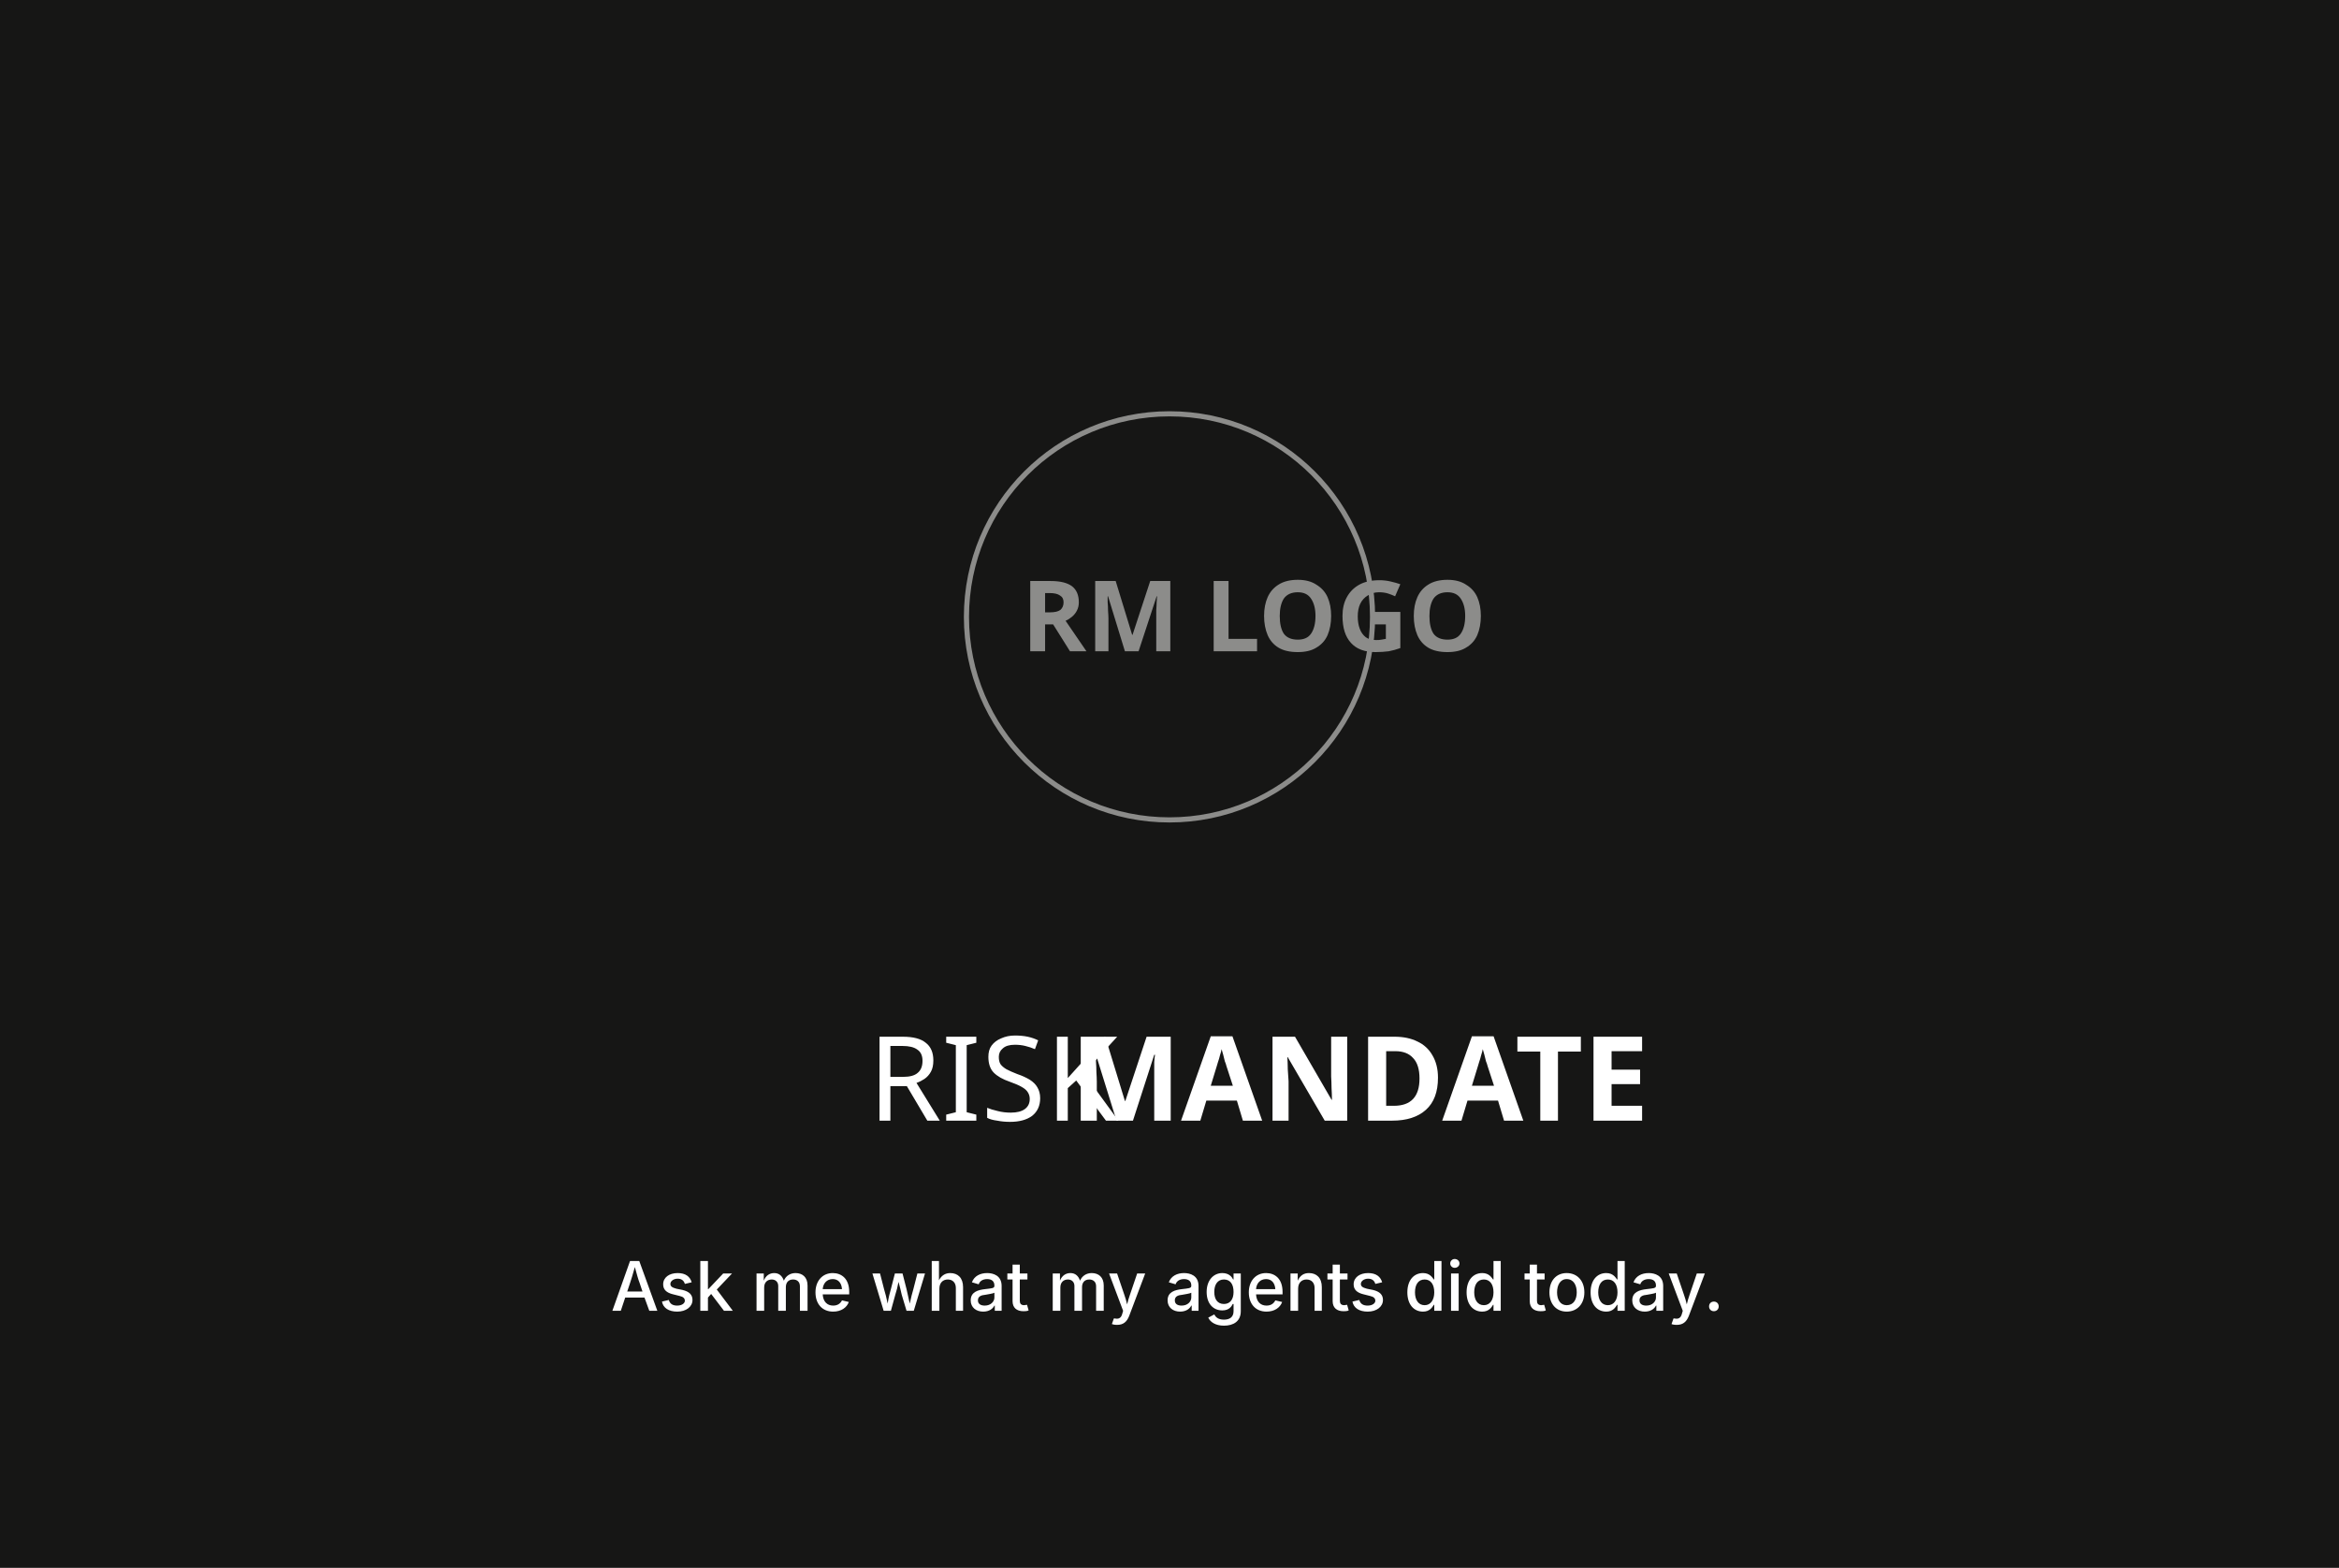
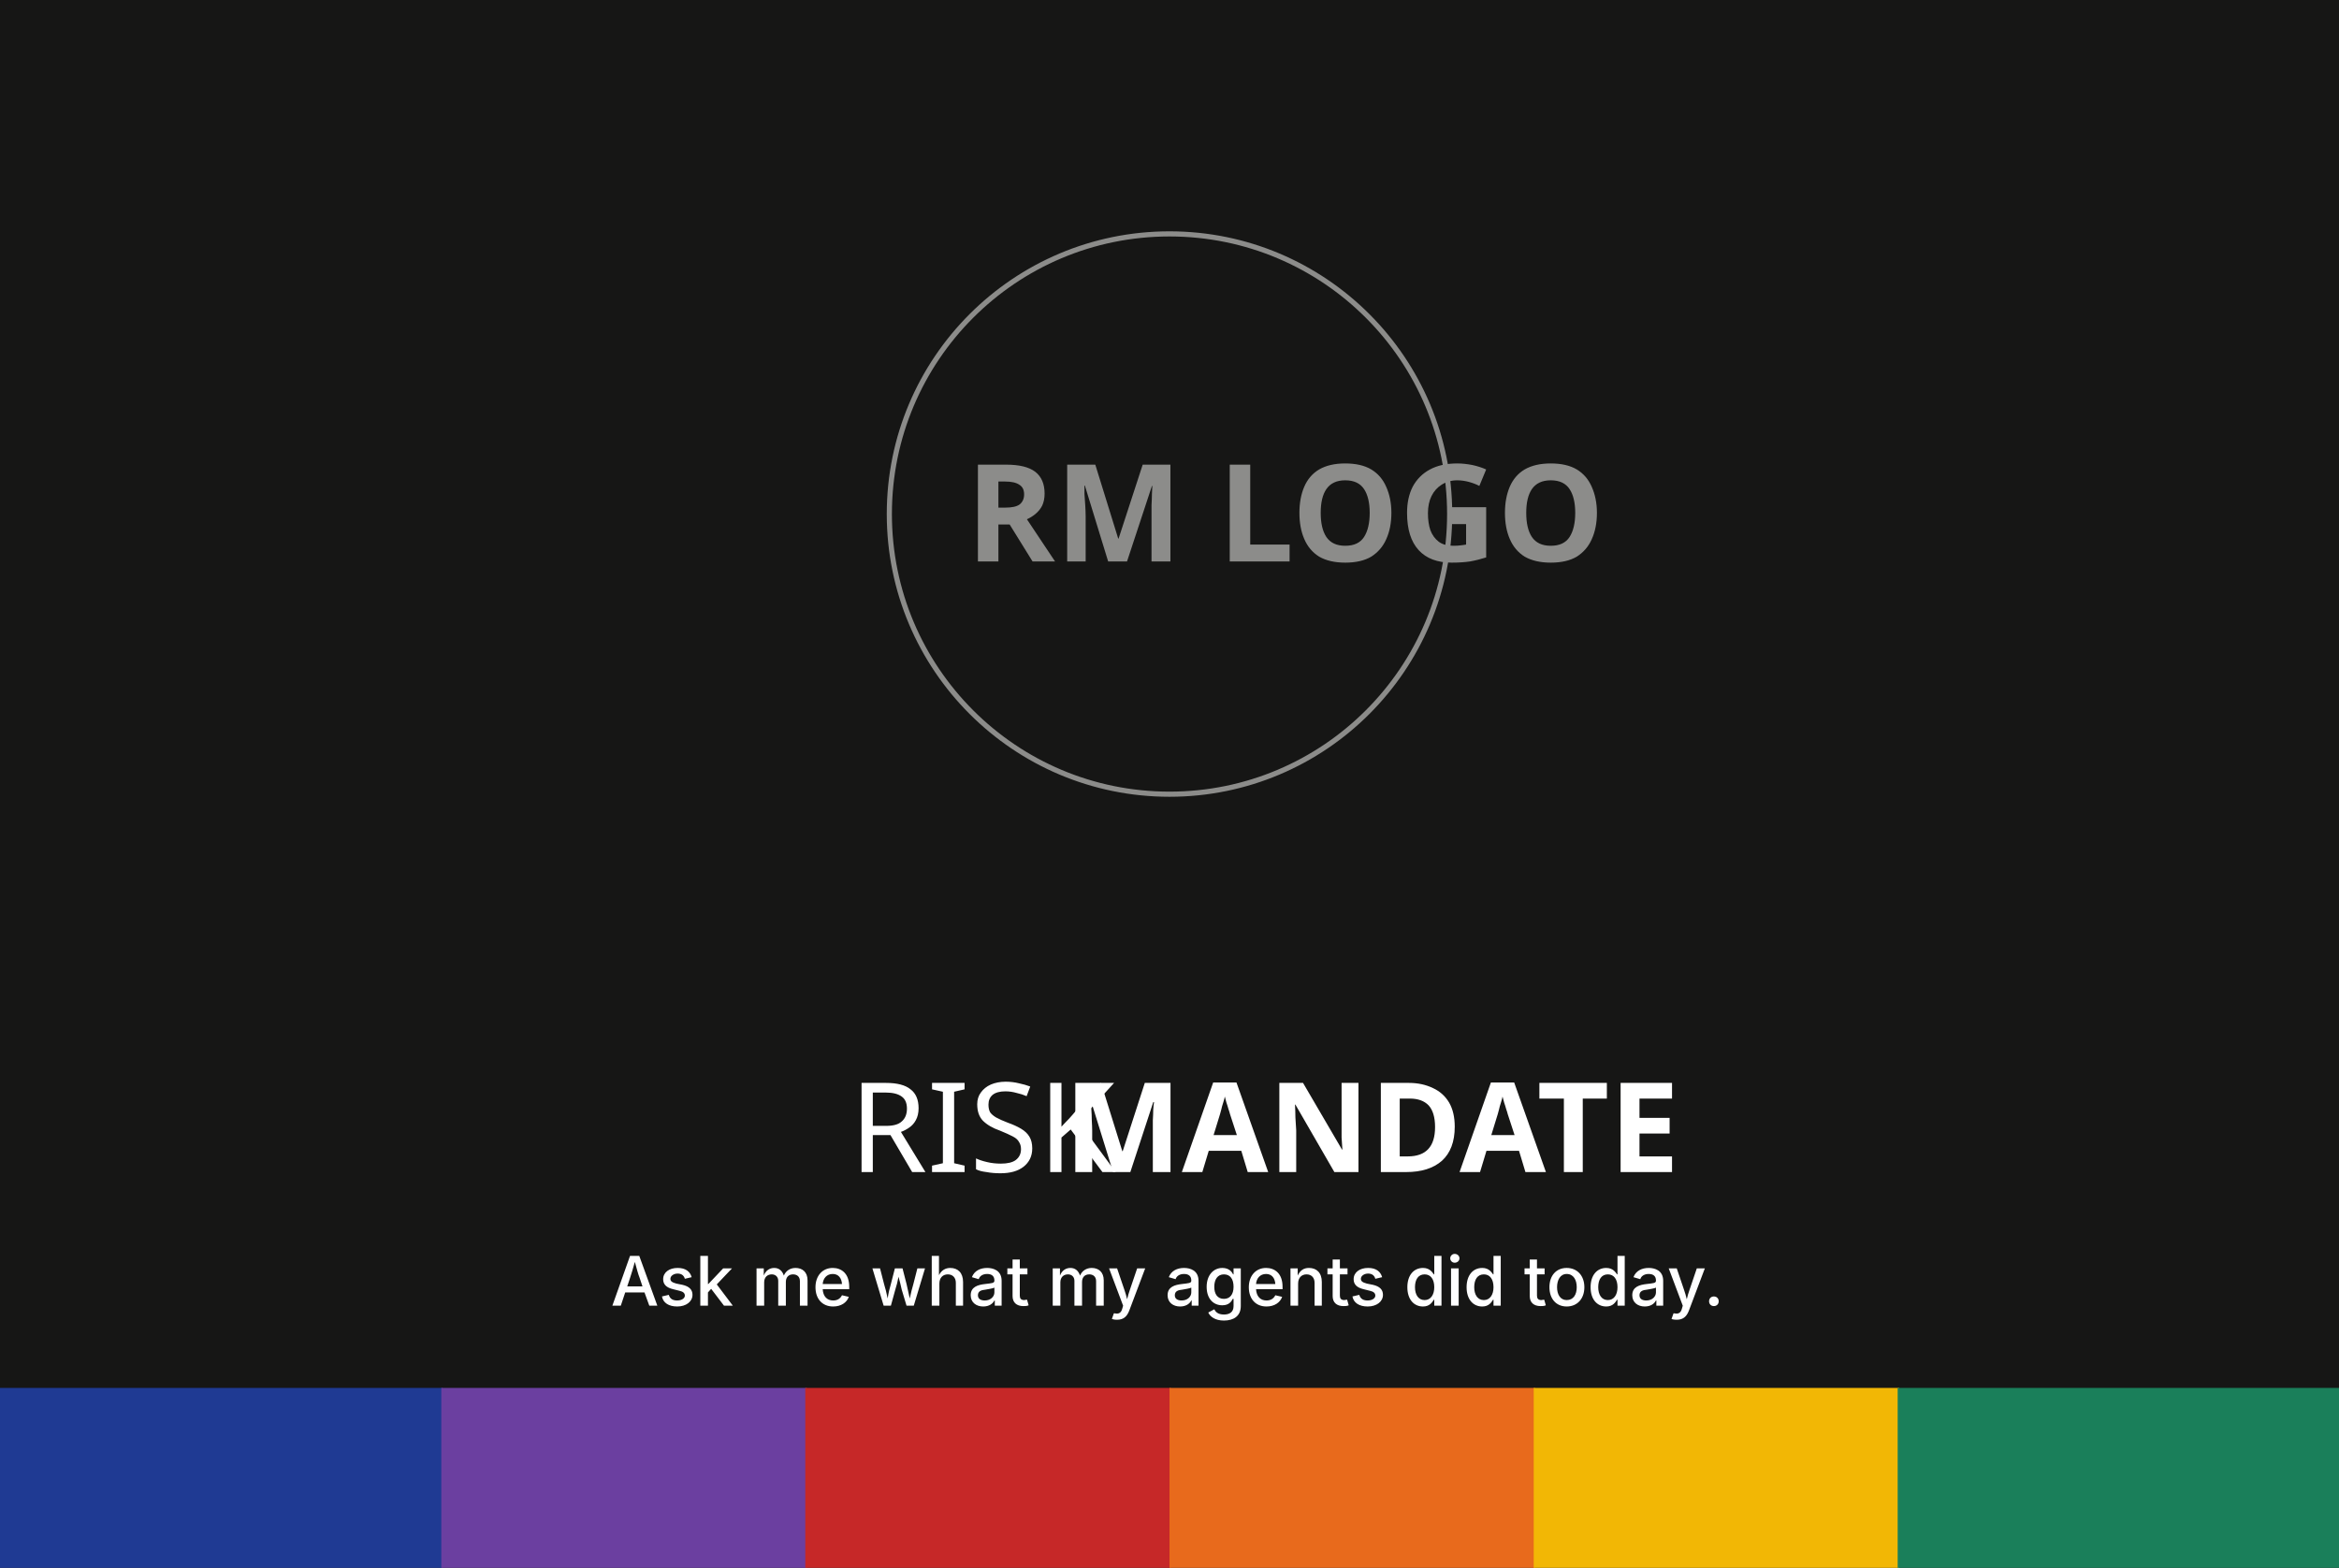
<svg xmlns="http://www.w3.org/2000/svg" width="91mm" height="61mm" viewBox="0 0 91 61">
  <rect x="0" y="0" width="91" height="61" fill="#161615" />
-   <g id="rm-logo" class="safe" data-role="logo" data-cut="knockout" data-d="16">
-     <circle cx="45.5" cy="24" r="7.9" fill="none" stroke="#8C8C8A" stroke-width="0.2" />
-     <text class="safe" data-role="placeholder" data-bg="#161615" x="39.74" y="25.34" font-family="Barlow Condensed" font-weight="600" font-size="3.83" fill="#8C8C8A">RM LOGO</text>
+   <g id="rm-logo" class="safe" data-role="logo" data-cut="knockout" data-d="22">
+     <circle cx="45.5" cy="20" r="10.9" fill="none" stroke="#8C8C8A" stroke-width="0.2" />
+     <text class="safe" data-role="placeholder" data-bg="#161615" x="37.58" y="21.84" font-family="Barlow Condensed" font-weight="600" font-size="5.26" fill="#8C8C8A">RM LOGO</text>
  </g>
-   <text class="safe" data-role="wordmark" data-bg="#161615" x="33.78" y="43.6" font-family="Barlow Condensed" font-weight="300" font-size="4.57" fill="#FFFFFF">RISK</text>
-   <text class="safe" data-role="wordmark" data-bg="#161615" x="41.64" y="43.6" font-family="Barlow Condensed" font-weight="700" font-size="4.57" fill="#FFFFFF">MANDATE</text>
-   <text class="safe" data-role="line" data-bg="#161615" x="23.76" y="51" font-family="Inter" font-weight="500" font-size="2.65" fill="#FFFFFF">Ask me what my agents did today.</text>
+   <text class="safe" data-role="wordmark" data-bg="#161615" x="33.05" y="45.6" font-family="Barlow Condensed" font-weight="300" font-size="4.86" fill="#FFFFFF">RISK</text>
+   <text class="safe" data-role="wordmark" data-bg="#161615" x="41.4" y="45.6" font-family="Barlow Condensed" font-weight="700" font-size="4.86" fill="#FFFFFF">MANDATE</text>
+   <text class="safe" data-role="line" data-bg="#161615" x="23.76" y="50.8" font-family="Inter" font-weight="500" font-size="2.65" fill="#FFFFFF">Ask me what my agents did today.</text>
+   <rect x="0" y="54" width="17.22" height="7" fill="#1f3a93" />
+   <rect x="17.17" y="54" width="14.22" height="7" fill="#6b3fa0" />
+   <rect x="31.33" y="54" width="14.22" height="7" fill="#c62828" />
+   <rect x="45.5" y="54" width="14.22" height="7" fill="#e86a1c" />
+   <rect x="59.67" y="54" width="14.22" height="7" fill="#f2b705" />
+   <rect x="73.83" y="54" width="17.17" height="7" fill="#1A7F5A" />
</svg>
